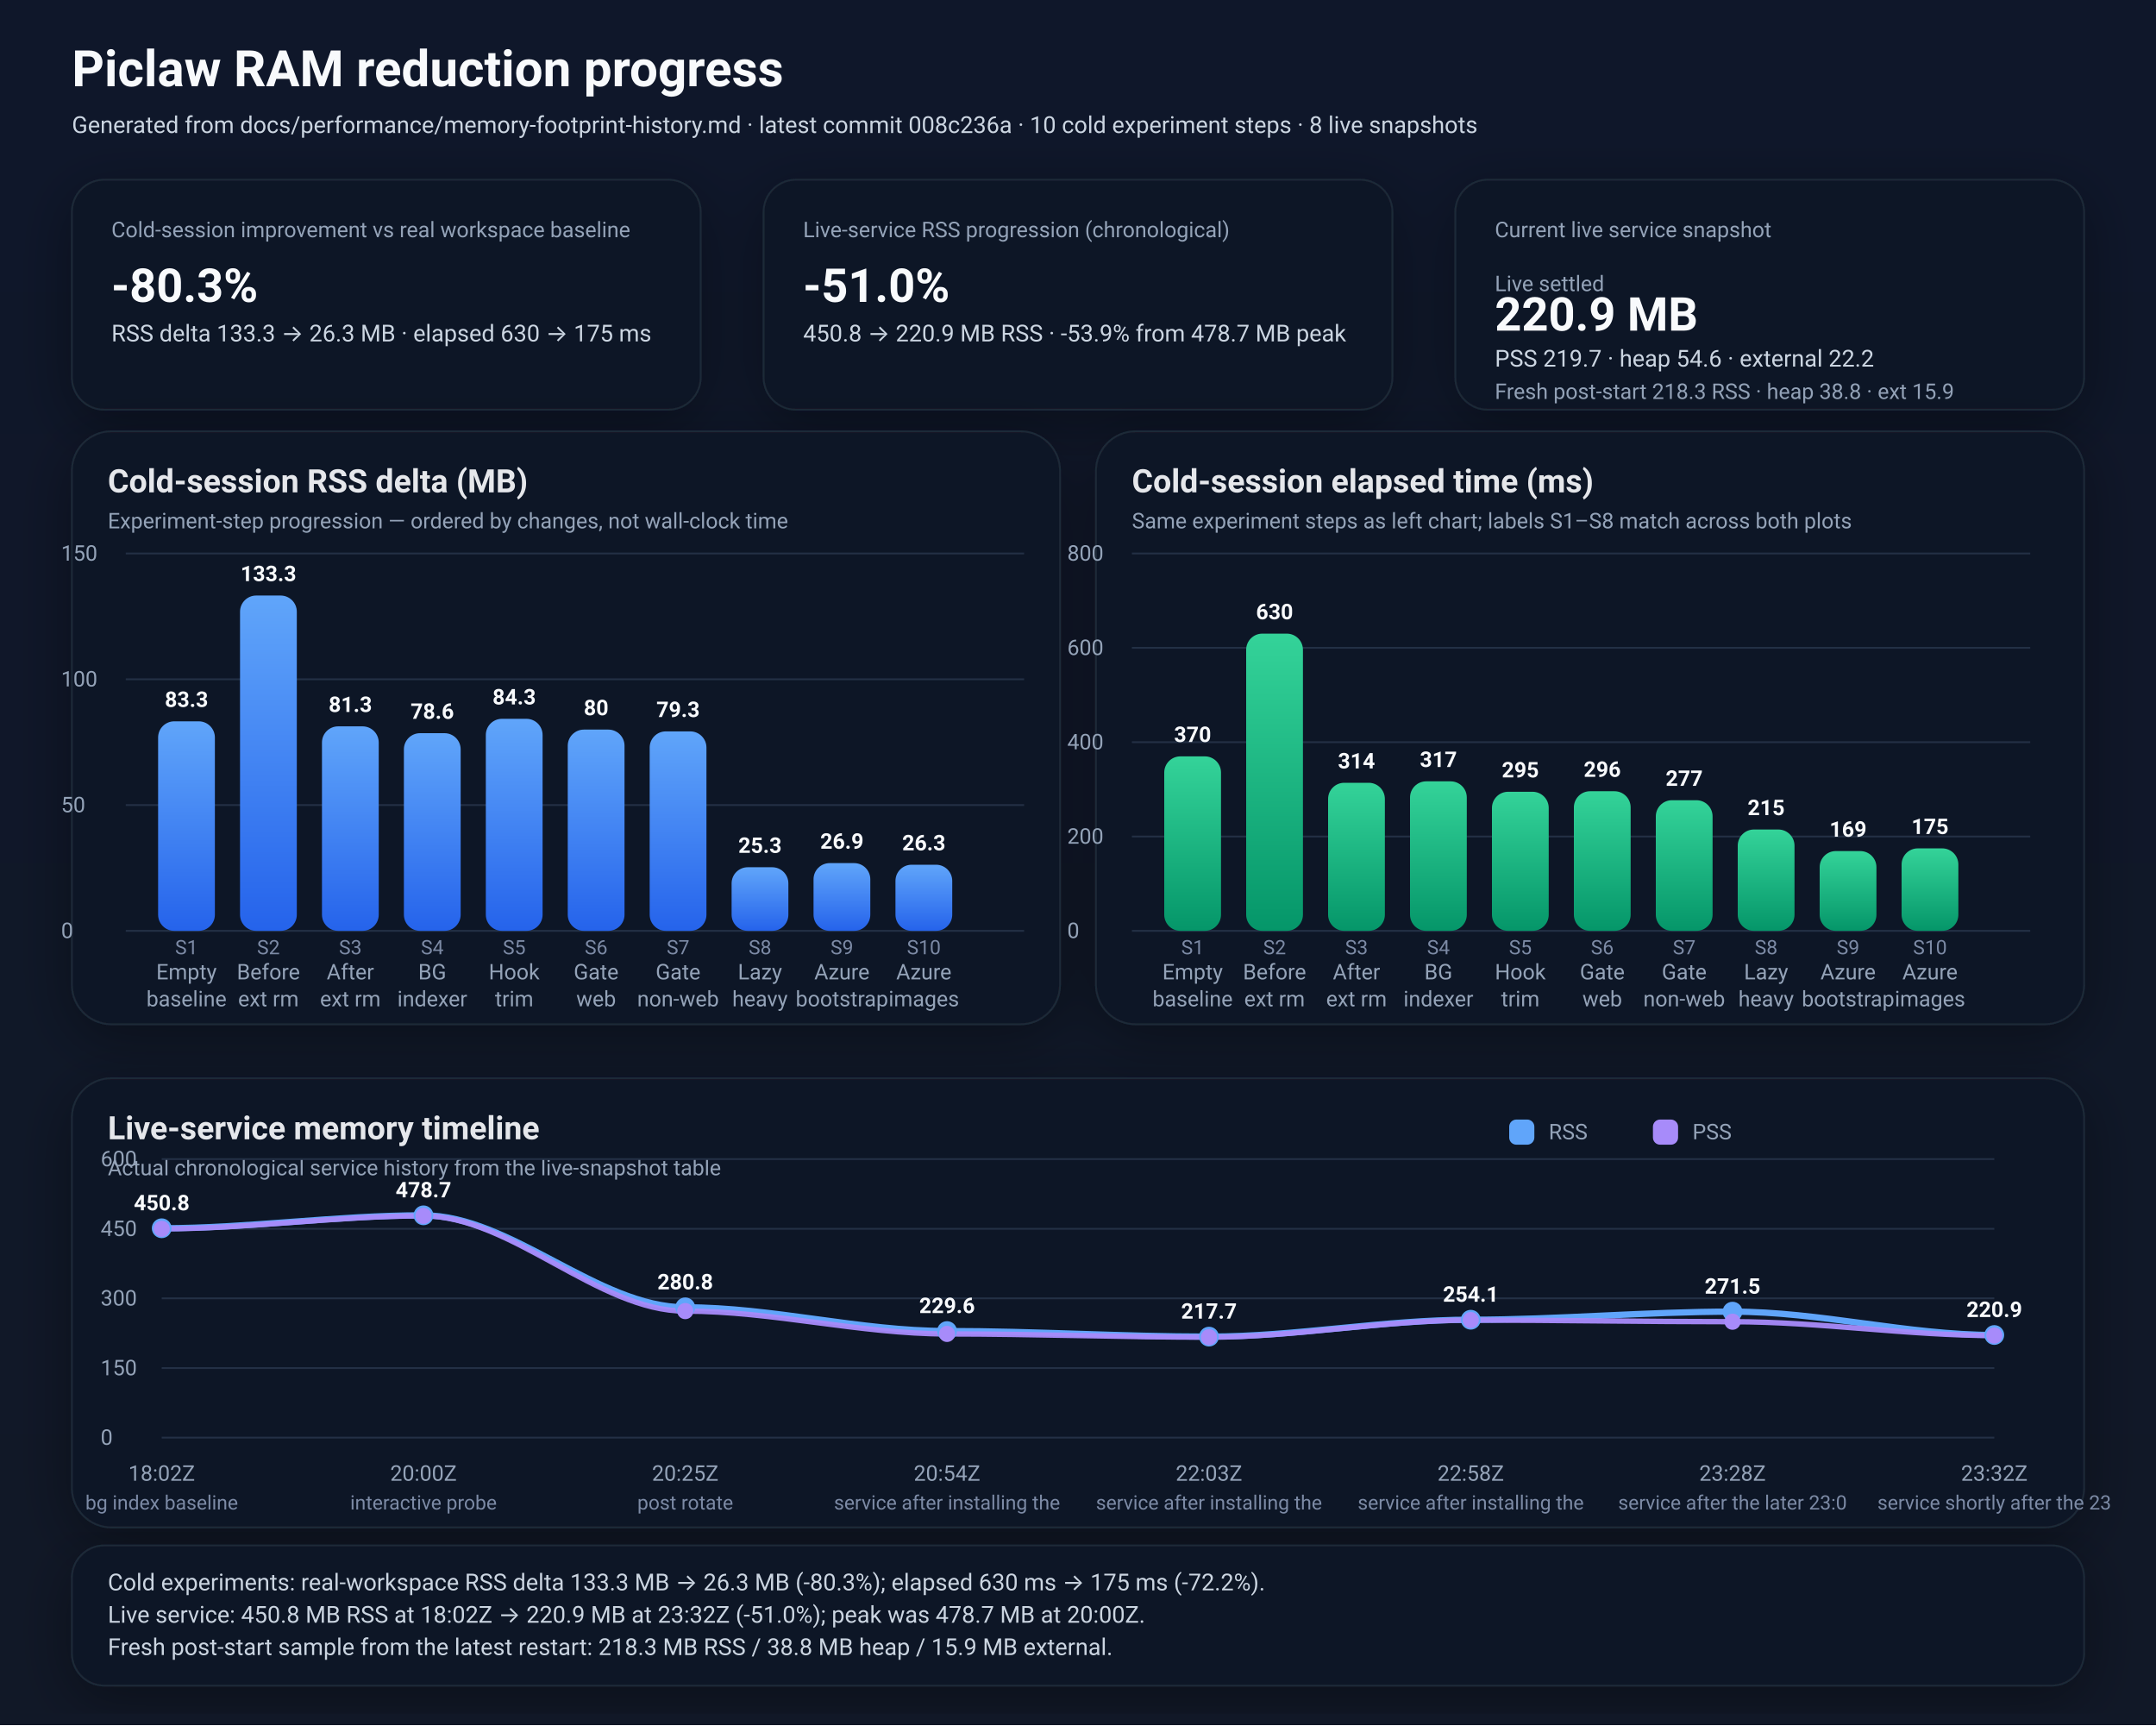
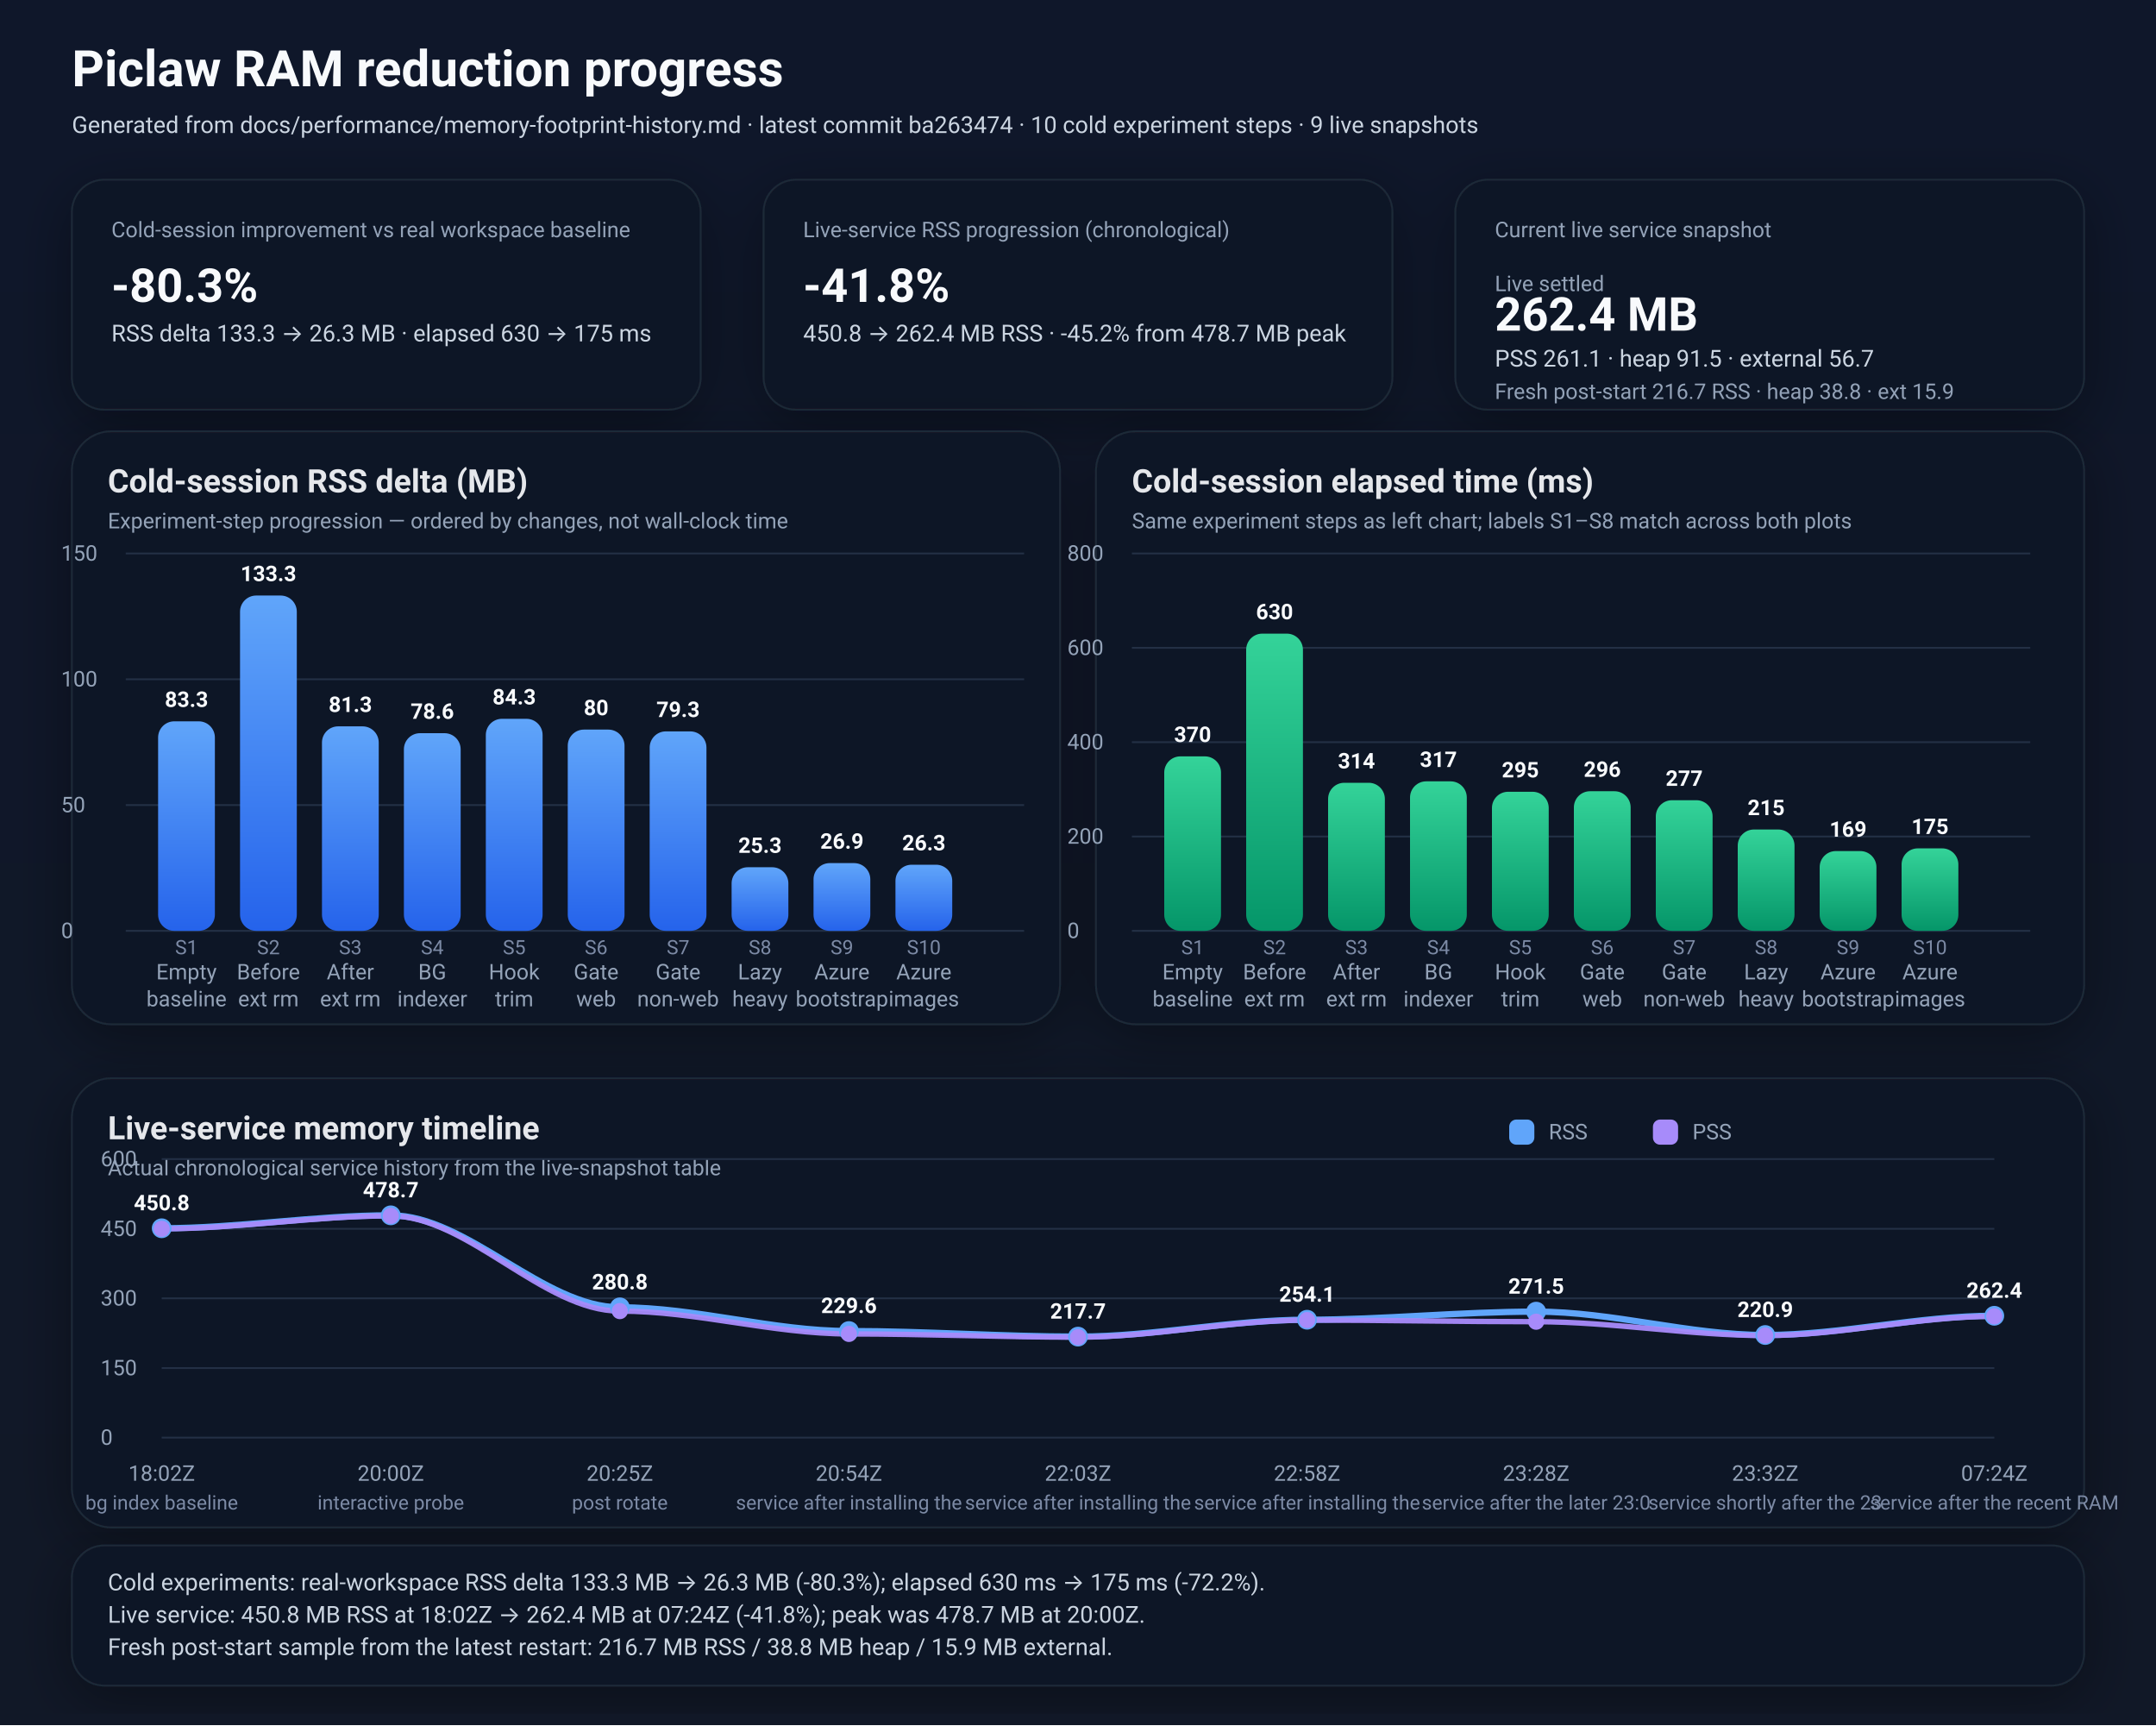
<svg xmlns="http://www.w3.org/2000/svg" width="1200" height="960" viewBox="0 0 1200 960" role="img" aria-labelledby="title desc">
  <defs>
    <linearGradient id="bg" x1="0" y1="0" x2="0" y2="1">
      <stop offset="0%" stop-color="#0f172a" />
      <stop offset="100%" stop-color="#111827" />
    </linearGradient>
    <linearGradient id="barBlue" x1="0" y1="0" x2="0" y2="1">
      <stop offset="0%" stop-color="#60a5fa" />
      <stop offset="100%" stop-color="#2563eb" />
    </linearGradient>
    <linearGradient id="barGreen" x1="0" y1="0" x2="0" y2="1">
      <stop offset="0%" stop-color="#34d399" />
      <stop offset="100%" stop-color="#059669" />
    </linearGradient>
    <filter id="shadow" x="-20%" y="-20%" width="140%" height="140%">
      <feDropShadow dx="0" dy="8" stdDeviation="16" flood-color="#000000" flood-opacity="0.35" />
    </filter>
    <style>
      .h1 { font: 700 28px ui-sans-serif, system-ui, -apple-system, Segoe UI, Roboto, sans-serif; fill: #f8fafc; }
      .h2 { font: 700 18px ui-sans-serif, system-ui, -apple-system, Segoe UI, Roboto, sans-serif; fill: #e5e7eb; }
      .body { font: 13px ui-sans-serif, system-ui, -apple-system, Segoe UI, Roboto, sans-serif; fill: #cbd5e1; }
      .small { font: 12px ui-sans-serif, system-ui, -apple-system, Segoe UI, Roboto, sans-serif; fill: #94a3b8; }
      .tiny { font: 11px ui-sans-serif, system-ui, -apple-system, Segoe UI, Roboto, sans-serif; fill: #7c8aa5; }
      .axis { font: 12px ui-sans-serif, system-ui, -apple-system, Segoe UI, Roboto, sans-serif; fill: #94a3b8; }
      .value { font: 700 12px ui-sans-serif, system-ui, -apple-system, Segoe UI, Roboto, sans-serif; fill: #f8fafc; }
      .metric { font: 700 26px ui-sans-serif, system-ui, -apple-system, Segoe UI, Roboto, sans-serif; fill: #f8fafc; }
    </style>
  </defs>
  <rect x="0" y="0" width="1200" height="960" fill="url(#bg)" />
  <text x="40" y="48" class="h1">Piclaw RAM reduction progress</text>
-   <text x="40" y="74" class="body">Generated from docs/performance/memory-footprint-history.md · latest commit 008c236a · 10 cold experiment steps · 8 live snapshots</text>
+   <text x="40" y="74" class="body">Generated from docs/performance/memory-footprint-history.md · latest commit ba263474 · 10 cold experiment steps · 9 live snapshots</text>
  <g filter="url(#shadow)">
    <rect x="40" y="100" width="350" height="128" rx="18" fill="#111827" stroke="#1f2937" />
    <rect x="425" y="100" width="350" height="128" rx="18" fill="#111827" stroke="#1f2937" />
    <rect x="810" y="100" width="350" height="128" rx="18" fill="#111827" stroke="#1f2937" />
  </g>
  <text x="62" y="132" class="small">Cold-session improvement vs real workspace baseline</text>
  <text x="62" y="168" class="metric" fill="#60a5fa">-80.3%</text>
  <text x="62" y="190" class="body">RSS delta 133.3 → 26.3 MB · elapsed 630 → 175 ms</text>
  <text x="447" y="132" class="small">Live-service RSS progression (chronological)</text>
-   <text x="447" y="168" class="metric" fill="#a78bfa">-51.0%</text>
-   <text x="447" y="190" class="body">450.8 → 220.9 MB RSS · -53.9% from 478.7 MB peak</text>
+   <text x="447" y="168" class="metric" fill="#a78bfa">-41.8%</text>
+   <text x="447" y="190" class="body">450.8 → 262.4 MB RSS · -45.2% from 478.7 MB peak</text>
  <text x="832" y="132" class="small">Current live service snapshot</text>
  <text x="832" y="162" class="small">Live settled</text>
-   <text x="832" y="184" class="metric">220.9 MB</text>
-   <text x="832" y="204" class="body">PSS 219.7 · heap 54.6 · external 22.2</text>
-   <text x="832" y="222" class="small">Fresh post-start 218.3 RSS · heap 38.8 · ext 15.9</text>
+   <text x="832" y="184" class="metric">262.4 MB</text>
+   <text x="832" y="204" class="body">PSS 261.1 · heap 91.5 · external 56.7</text>
+   <text x="832" y="222" class="small">Fresh post-start 216.7 RSS · heap 38.8 · ext 15.9</text>
  <g filter="url(#shadow)">
    <rect x="40" y="240" width="550" height="330" rx="22" fill="#111827" stroke="#1f2937" />
    <rect x="610" y="240" width="550" height="330" rx="22" fill="#111827" stroke="#1f2937" />
  </g>
  <text x="60" y="274" class="h2">Cold-session RSS delta (MB)</text>
  <text x="60" y="294" class="small">Experiment-step progression — ordered by changes, not wall-clock time</text>
  <text x="630" y="274" class="h2">Cold-session elapsed time (ms)</text>
  <text x="630" y="294" class="small">Same experiment steps as left chart; labels S1–S8 match across both plots</text>
  <line x1="70" y1="518.0" x2="570" y2="518.0" stroke="#233045" stroke-width="1" />
  <text x="34" y="522.0" class="axis">0</text>
  <line x1="70" y1="448.0" x2="570" y2="448.0" stroke="#233045" stroke-width="1" />
  <text x="34" y="452.0" class="axis">50</text>
  <line x1="70" y1="378.0" x2="570" y2="378.0" stroke="#233045" stroke-width="1" />
  <text x="34" y="382.0" class="axis">100</text>
  <line x1="70" y1="308.0" x2="570" y2="308.0" stroke="#233045" stroke-width="1" />
  <text x="34" y="312.0" class="axis">150</text>
  <line x1="630" y1="518.0" x2="1130" y2="518.0" stroke="#233045" stroke-width="1" />
  <text x="594" y="522.0" class="axis">0</text>
  <line x1="630" y1="465.5" x2="1130" y2="465.5" stroke="#233045" stroke-width="1" />
  <text x="594" y="469.5" class="axis">200</text>
  <line x1="630" y1="413.0" x2="1130" y2="413.0" stroke="#233045" stroke-width="1" />
  <text x="594" y="417.0" class="axis">400</text>
  <line x1="630" y1="360.5" x2="1130" y2="360.5" stroke="#233045" stroke-width="1" />
  <text x="594" y="364.5" class="axis">600</text>
  <line x1="630" y1="308.0" x2="1130" y2="308.0" stroke="#233045" stroke-width="1" />
  <text x="594" y="312.0" class="axis">800</text>
  <rect x="88.0" y="401.4" width="31.6" height="116.6" rx="9" fill="url(#barBlue)" />
  <text x="103.8" y="393.4" text-anchor="middle" class="value">83.3</text>
  <text x="103.8" y="531" text-anchor="middle" class="tiny">S1</text>
  <text x="103.8" y="545" text-anchor="middle" class="small">Empty</text>
  <text x="103.8" y="560" text-anchor="middle" class="small">baseline</text>
  <rect x="133.6" y="331.4" width="31.6" height="186.6" rx="9" fill="url(#barBlue)" />
  <text x="149.4" y="323.4" text-anchor="middle" class="value">133.3</text>
  <text x="149.4" y="531" text-anchor="middle" class="tiny">S2</text>
  <text x="149.4" y="545" text-anchor="middle" class="small">Before</text>
  <text x="149.4" y="560" text-anchor="middle" class="small">ext rm</text>
  <rect x="179.2" y="404.2" width="31.6" height="113.8" rx="9" fill="url(#barBlue)" />
  <text x="195.0" y="396.2" text-anchor="middle" class="value">81.3</text>
  <text x="195.0" y="531" text-anchor="middle" class="tiny">S3</text>
  <text x="195.0" y="545" text-anchor="middle" class="small">After</text>
  <text x="195.0" y="560" text-anchor="middle" class="small">ext rm</text>
  <rect x="224.8" y="408.0" width="31.6" height="110.0" rx="9" fill="url(#barBlue)" />
  <text x="240.6" y="400.0" text-anchor="middle" class="value">78.6</text>
  <text x="240.6" y="531" text-anchor="middle" class="tiny">S4</text>
  <text x="240.6" y="545" text-anchor="middle" class="small">BG</text>
  <text x="240.6" y="560" text-anchor="middle" class="small">indexer</text>
  <rect x="270.4" y="400.0" width="31.6" height="118.0" rx="9" fill="url(#barBlue)" />
  <text x="286.2" y="392.0" text-anchor="middle" class="value">84.3</text>
  <text x="286.2" y="531" text-anchor="middle" class="tiny">S5</text>
  <text x="286.2" y="545" text-anchor="middle" class="small">Hook</text>
  <text x="286.2" y="560" text-anchor="middle" class="small">trim</text>
  <rect x="316.0" y="406.0" width="31.6" height="112.0" rx="9" fill="url(#barBlue)" />
  <text x="331.8" y="398.0" text-anchor="middle" class="value">80</text>
  <text x="331.8" y="531" text-anchor="middle" class="tiny">S6</text>
  <text x="331.8" y="545" text-anchor="middle" class="small">Gate</text>
  <text x="331.8" y="560" text-anchor="middle" class="small">web</text>
  <rect x="361.6" y="407.0" width="31.6" height="111.0" rx="9" fill="url(#barBlue)" />
  <text x="377.4" y="399.0" text-anchor="middle" class="value">79.3</text>
  <text x="377.4" y="531" text-anchor="middle" class="tiny">S7</text>
  <text x="377.4" y="545" text-anchor="middle" class="small">Gate</text>
  <text x="377.4" y="560" text-anchor="middle" class="small">non-web</text>
  <rect x="407.2" y="482.6" width="31.6" height="35.4" rx="9" fill="url(#barBlue)" />
  <text x="423.0" y="474.6" text-anchor="middle" class="value">25.3</text>
  <text x="423.0" y="531" text-anchor="middle" class="tiny">S8</text>
  <text x="423.0" y="545" text-anchor="middle" class="small">Lazy</text>
  <text x="423.0" y="560" text-anchor="middle" class="small">heavy</text>
  <rect x="452.8" y="480.3" width="31.6" height="37.7" rx="9" fill="url(#barBlue)" />
  <text x="468.6" y="472.3" text-anchor="middle" class="value">26.9</text>
  <text x="468.6" y="531" text-anchor="middle" class="tiny">S9</text>
  <text x="468.6" y="545" text-anchor="middle" class="small">Azure</text>
  <text x="468.6" y="560" text-anchor="middle" class="small">bootstrap</text>
  <rect x="498.4" y="481.2" width="31.6" height="36.8" rx="9" fill="url(#barBlue)" />
  <text x="514.2" y="473.2" text-anchor="middle" class="value">26.3</text>
  <text x="514.2" y="531" text-anchor="middle" class="tiny">S10</text>
  <text x="514.2" y="545" text-anchor="middle" class="small">Azure</text>
  <text x="514.2" y="560" text-anchor="middle" class="small">images</text>
  <rect x="648.0" y="420.9" width="31.6" height="97.1" rx="9" fill="url(#barGreen)" />
  <text x="663.8" y="412.9" text-anchor="middle" class="value">370</text>
  <text x="663.8" y="531" text-anchor="middle" class="tiny">S1</text>
  <text x="663.8" y="545" text-anchor="middle" class="small">Empty</text>
  <text x="663.8" y="560" text-anchor="middle" class="small">baseline</text>
  <rect x="693.6" y="352.6" width="31.6" height="165.4" rx="9" fill="url(#barGreen)" />
  <text x="709.4" y="344.6" text-anchor="middle" class="value">630</text>
  <text x="709.4" y="531" text-anchor="middle" class="tiny">S2</text>
  <text x="709.4" y="545" text-anchor="middle" class="small">Before</text>
  <text x="709.4" y="560" text-anchor="middle" class="small">ext rm</text>
  <rect x="739.2" y="435.6" width="31.6" height="82.4" rx="9" fill="url(#barGreen)" />
  <text x="755.0" y="427.6" text-anchor="middle" class="value">314</text>
  <text x="755.0" y="531" text-anchor="middle" class="tiny">S3</text>
  <text x="755.0" y="545" text-anchor="middle" class="small">After</text>
  <text x="755.0" y="560" text-anchor="middle" class="small">ext rm</text>
  <rect x="784.8" y="434.8" width="31.6" height="83.2" rx="9" fill="url(#barGreen)" />
  <text x="800.6" y="426.8" text-anchor="middle" class="value">317</text>
  <text x="800.6" y="531" text-anchor="middle" class="tiny">S4</text>
  <text x="800.6" y="545" text-anchor="middle" class="small">BG</text>
  <text x="800.6" y="560" text-anchor="middle" class="small">indexer</text>
  <rect x="830.4" y="440.6" width="31.6" height="77.4" rx="9" fill="url(#barGreen)" />
  <text x="846.2" y="432.6" text-anchor="middle" class="value">295</text>
  <text x="846.2" y="531" text-anchor="middle" class="tiny">S5</text>
  <text x="846.2" y="545" text-anchor="middle" class="small">Hook</text>
  <text x="846.2" y="560" text-anchor="middle" class="small">trim</text>
  <rect x="876.0" y="440.3" width="31.6" height="77.7" rx="9" fill="url(#barGreen)" />
  <text x="891.8" y="432.3" text-anchor="middle" class="value">296</text>
  <text x="891.8" y="531" text-anchor="middle" class="tiny">S6</text>
  <text x="891.8" y="545" text-anchor="middle" class="small">Gate</text>
  <text x="891.8" y="560" text-anchor="middle" class="small">web</text>
  <rect x="921.6" y="445.3" width="31.6" height="72.7" rx="9" fill="url(#barGreen)" />
  <text x="937.4" y="437.3" text-anchor="middle" class="value">277</text>
  <text x="937.4" y="531" text-anchor="middle" class="tiny">S7</text>
  <text x="937.4" y="545" text-anchor="middle" class="small">Gate</text>
  <text x="937.4" y="560" text-anchor="middle" class="small">non-web</text>
  <rect x="967.2" y="461.6" width="31.6" height="56.4" rx="9" fill="url(#barGreen)" />
  <text x="983.0" y="453.6" text-anchor="middle" class="value">215</text>
  <text x="983.0" y="531" text-anchor="middle" class="tiny">S8</text>
  <text x="983.0" y="545" text-anchor="middle" class="small">Lazy</text>
  <text x="983.0" y="560" text-anchor="middle" class="small">heavy</text>
  <rect x="1012.8" y="473.6" width="31.6" height="44.4" rx="9" fill="url(#barGreen)" />
  <text x="1028.6" y="465.6" text-anchor="middle" class="value">169</text>
  <text x="1028.6" y="531" text-anchor="middle" class="tiny">S9</text>
  <text x="1028.6" y="545" text-anchor="middle" class="small">Azure</text>
  <text x="1028.6" y="560" text-anchor="middle" class="small">bootstrap</text>
  <rect x="1058.4" y="472.1" width="31.6" height="45.9" rx="9" fill="url(#barGreen)" />
  <text x="1074.2" y="464.1" text-anchor="middle" class="value">175</text>
  <text x="1074.2" y="531" text-anchor="middle" class="tiny">S10</text>
  <text x="1074.2" y="545" text-anchor="middle" class="small">Azure</text>
  <text x="1074.2" y="560" text-anchor="middle" class="small">images</text>
  <g filter="url(#shadow)">
    <rect x="40" y="600" width="1120" height="250" rx="22" fill="#111827" stroke="#1f2937" />
  </g>
  <text x="60" y="634" class="h2">Live-service memory timeline</text>
  <text x="60" y="654" class="small">Actual chronological service history from the live-snapshot table</text>
  <rect x="840" y="623" width="14" height="14" rx="4" fill="#60a5fa" />
  <text x="862" y="634" class="small">RSS</text>
  <rect x="920" y="623" width="14" height="14" rx="4" fill="#a78bfa" />
  <text x="942" y="634" class="small">PSS</text>
  <line x1="90" y1="800.0" x2="1110" y2="800.0" stroke="#233045" stroke-width="1" />
  <text x="56" y="804.0" class="axis">0</text>
  <line x1="90" y1="761.3" x2="1110" y2="761.3" stroke="#233045" stroke-width="1" />
  <text x="56" y="765.3" class="axis">150</text>
  <line x1="90" y1="722.5" x2="1110" y2="722.5" stroke="#233045" stroke-width="1" />
  <text x="56" y="726.5" class="axis">300</text>
  <line x1="90" y1="683.8" x2="1110" y2="683.8" stroke="#233045" stroke-width="1" />
  <text x="56" y="687.8" class="axis">450</text>
  <line x1="90" y1="645.0" x2="1110" y2="645.0" stroke="#233045" stroke-width="1" />
  <text x="56" y="649.0" class="axis">600</text>
-   <path d="M 90.0 683.5 C 138.6 683.5, 187.1 676.3, 235.7 676.3 C 284.3 676.3, 332.9 727.5, 381.4 727.5 C 430.0 727.5, 478.6 740.7, 527.1 740.7 C 575.7 740.7, 624.3 743.8, 672.9 743.8 C 721.4 743.8, 770.0 734.4, 818.6 734.4 C 867.1 734.4, 915.7 729.9, 964.3 729.9 C 1012.9 729.9, 1061.4 742.9, 1110.0 742.9" fill="none" stroke="#60a5fa" stroke-width="3.5" stroke-linecap="round" stroke-linejoin="round" />
-   <path d="M 90.0 683.8 C 138.6 683.8, 187.1 676.6, 235.7 676.6 C 284.3 676.6, 332.9 729.6, 381.4 729.6 C 430.0 729.6, 478.6 742.3, 527.1 742.3 C 575.7 742.3, 624.3 744.1, 672.9 744.1 C 721.4 744.1, 770.0 734.6, 818.6 734.6 C 867.1 734.6, 915.7 735.5, 964.3 735.5 C 1012.9 735.5, 1061.4 743.2, 1110.0 743.2" fill="none" stroke="#a78bfa" stroke-width="3" stroke-linecap="round" stroke-linejoin="round" opacity="0.95" />
+   <path d="M 90.0 683.5 C 132.5 683.5, 175.0 676.3, 217.5 676.3 C 260.0 676.3, 302.5 727.5, 345.0 727.5 C 387.5 727.5, 430.0 740.7, 472.5 740.7 C 515.0 740.7, 557.5 743.8, 600.0 743.8 C 642.5 743.8, 685.0 734.4, 727.5 734.4 C 770.0 734.4, 812.5 729.9, 855.0 729.9 C 897.5 729.9, 940.0 742.9, 982.5 742.9 C 1025.0 742.9, 1067.5 732.2, 1110.0 732.2" fill="none" stroke="#60a5fa" stroke-width="3.5" stroke-linecap="round" stroke-linejoin="round" />
+   <path d="M 90.0 683.8 C 132.5 683.8, 175.0 676.6, 217.5 676.6 C 260.0 676.6, 302.5 729.6, 345.0 729.6 C 387.5 729.6, 430.0 742.3, 472.5 742.3 C 515.0 742.3, 557.5 744.1, 600.0 744.1 C 642.5 744.1, 685.0 734.6, 727.5 734.6 C 770.0 734.6, 812.5 735.5, 855.0 735.5 C 897.5 735.5, 940.0 743.2, 982.5 743.2 C 1025.0 743.2, 1067.5 732.5, 1110.0 732.5" fill="none" stroke="#a78bfa" stroke-width="3" stroke-linecap="round" stroke-linejoin="round" opacity="0.95" />
  <circle cx="90.0" cy="683.5" r="5.5" fill="#60a5fa" />
  <circle cx="90.0" cy="683.8" r="4.5" fill="#a78bfa" />
  <text x="90.0" y="673.5" text-anchor="middle" class="value">450.8</text>
  <text x="90.0" y="824" text-anchor="middle" class="small">18:02Z</text>
  <text x="90.0" y="840" text-anchor="middle" class="tiny">bg index baseline</text>
-   <circle cx="235.7" cy="676.3" r="5.5" fill="#60a5fa" />
-   <circle cx="235.7" cy="676.6" r="4.5" fill="#a78bfa" />
-   <text x="235.7" y="666.3" text-anchor="middle" class="value">478.7</text>
-   <text x="235.7" y="824" text-anchor="middle" class="small">20:00Z</text>
-   <text x="235.7" y="840" text-anchor="middle" class="tiny">interactive probe</text>
-   <circle cx="381.4" cy="727.5" r="5.5" fill="#60a5fa" />
-   <circle cx="381.4" cy="729.6" r="4.5" fill="#a78bfa" />
-   <text x="381.4" y="717.5" text-anchor="middle" class="value">280.8</text>
-   <text x="381.4" y="824" text-anchor="middle" class="small">20:25Z</text>
-   <text x="381.4" y="840" text-anchor="middle" class="tiny">post rotate</text>
-   <circle cx="527.1" cy="740.7" r="5.5" fill="#60a5fa" />
-   <circle cx="527.1" cy="742.3" r="4.5" fill="#a78bfa" />
-   <text x="527.1" y="730.7" text-anchor="middle" class="value">229.6</text>
-   <text x="527.1" y="824" text-anchor="middle" class="small">20:54Z</text>
-   <text x="527.1" y="840" text-anchor="middle" class="tiny">service after installing the</text>
-   <circle cx="672.9" cy="743.8" r="5.5" fill="#60a5fa" />
-   <circle cx="672.9" cy="744.1" r="4.5" fill="#a78bfa" />
-   <text x="672.9" y="733.8" text-anchor="middle" class="value">217.7</text>
-   <text x="672.9" y="824" text-anchor="middle" class="small">22:03Z</text>
-   <text x="672.9" y="840" text-anchor="middle" class="tiny">service after installing the</text>
-   <circle cx="818.6" cy="734.4" r="5.5" fill="#60a5fa" />
-   <circle cx="818.6" cy="734.6" r="4.5" fill="#a78bfa" />
-   <text x="818.6" y="724.4" text-anchor="middle" class="value">254.1</text>
-   <text x="818.6" y="824" text-anchor="middle" class="small">22:58Z</text>
-   <text x="818.6" y="840" text-anchor="middle" class="tiny">service after installing the</text>
-   <circle cx="964.3" cy="729.9" r="5.5" fill="#60a5fa" />
-   <circle cx="964.3" cy="735.5" r="4.5" fill="#a78bfa" />
-   <text x="964.3" y="719.9" text-anchor="middle" class="value">271.5</text>
-   <text x="964.3" y="824" text-anchor="middle" class="small">23:28Z</text>
-   <text x="964.3" y="840" text-anchor="middle" class="tiny">service after the later 23:0</text>
-   <circle cx="1110.0" cy="742.9" r="5.5" fill="#60a5fa" />
-   <circle cx="1110.0" cy="743.2" r="4.5" fill="#a78bfa" />
-   <text x="1110.0" y="732.9" text-anchor="middle" class="value">220.9</text>
-   <text x="1110.0" y="824" text-anchor="middle" class="small">23:32Z</text>
-   <text x="1110.0" y="840" text-anchor="middle" class="tiny">service shortly after the 23</text>
+   <circle cx="217.5" cy="676.3" r="5.5" fill="#60a5fa" />
+   <circle cx="217.5" cy="676.6" r="4.5" fill="#a78bfa" />
+   <text x="217.5" y="666.3" text-anchor="middle" class="value">478.7</text>
+   <text x="217.5" y="824" text-anchor="middle" class="small">20:00Z</text>
+   <text x="217.5" y="840" text-anchor="middle" class="tiny">interactive probe</text>
+   <circle cx="345.0" cy="727.5" r="5.5" fill="#60a5fa" />
+   <circle cx="345.0" cy="729.6" r="4.5" fill="#a78bfa" />
+   <text x="345.0" y="717.5" text-anchor="middle" class="value">280.8</text>
+   <text x="345.0" y="824" text-anchor="middle" class="small">20:25Z</text>
+   <text x="345.0" y="840" text-anchor="middle" class="tiny">post rotate</text>
+   <circle cx="472.5" cy="740.7" r="5.5" fill="#60a5fa" />
+   <circle cx="472.5" cy="742.3" r="4.5" fill="#a78bfa" />
+   <text x="472.5" y="730.7" text-anchor="middle" class="value">229.6</text>
+   <text x="472.5" y="824" text-anchor="middle" class="small">20:54Z</text>
+   <text x="472.5" y="840" text-anchor="middle" class="tiny">service after installing the</text>
+   <circle cx="600.0" cy="743.8" r="5.5" fill="#60a5fa" />
+   <circle cx="600.0" cy="744.1" r="4.5" fill="#a78bfa" />
+   <text x="600.0" y="733.8" text-anchor="middle" class="value">217.7</text>
+   <text x="600.0" y="824" text-anchor="middle" class="small">22:03Z</text>
+   <text x="600.0" y="840" text-anchor="middle" class="tiny">service after installing the</text>
+   <circle cx="727.5" cy="734.4" r="5.5" fill="#60a5fa" />
+   <circle cx="727.5" cy="734.6" r="4.5" fill="#a78bfa" />
+   <text x="727.5" y="724.4" text-anchor="middle" class="value">254.1</text>
+   <text x="727.5" y="824" text-anchor="middle" class="small">22:58Z</text>
+   <text x="727.5" y="840" text-anchor="middle" class="tiny">service after installing the</text>
+   <circle cx="855.0" cy="729.9" r="5.5" fill="#60a5fa" />
+   <circle cx="855.0" cy="735.5" r="4.5" fill="#a78bfa" />
+   <text x="855.0" y="719.9" text-anchor="middle" class="value">271.5</text>
+   <text x="855.0" y="824" text-anchor="middle" class="small">23:28Z</text>
+   <text x="855.0" y="840" text-anchor="middle" class="tiny">service after the later 23:0</text>
+   <circle cx="982.5" cy="742.9" r="5.5" fill="#60a5fa" />
+   <circle cx="982.5" cy="743.2" r="4.5" fill="#a78bfa" />
+   <text x="982.5" y="732.9" text-anchor="middle" class="value">220.9</text>
+   <text x="982.5" y="824" text-anchor="middle" class="small">23:32Z</text>
+   <text x="982.5" y="840" text-anchor="middle" class="tiny">service shortly after the 23</text>
+   <circle cx="1110.0" cy="732.2" r="5.5" fill="#60a5fa" />
+   <circle cx="1110.0" cy="732.5" r="4.5" fill="#a78bfa" />
+   <text x="1110.0" y="722.2" text-anchor="middle" class="value">262.4</text>
+   <text x="1110.0" y="824" text-anchor="middle" class="small">07:24Z</text>
+   <text x="1110.0" y="840" text-anchor="middle" class="tiny">service after the recent RAM</text>
  <g filter="url(#shadow)">
    <rect x="40" y="860" width="1120" height="78" rx="18" fill="#111827" stroke="#1f2937" />
  </g>
  <text x="60" y="885" class="body">Cold experiments: real-workspace RSS delta 133.3 MB → 26.3 MB (-80.3%); elapsed 630 ms → 175 ms (-72.2%).</text>
-   <text x="60" y="903" class="body">Live service: 450.8 MB RSS at 18:02Z → 220.9 MB at 23:32Z (-51.0%); peak was 478.7 MB at 20:00Z.</text>
-   <text x="60" y="921" class="body">Fresh post-start sample from the latest restart: 218.3 MB RSS / 38.8 MB heap / 15.9 MB external.</text>
+   <text x="60" y="903" class="body">Live service: 450.8 MB RSS at 18:02Z → 262.4 MB at 07:24Z (-41.8%); peak was 478.7 MB at 20:00Z.</text>
+   <text x="60" y="921" class="body">Fresh post-start sample from the latest restart: 216.7 MB RSS / 38.8 MB heap / 15.9 MB external.</text>
</svg>
